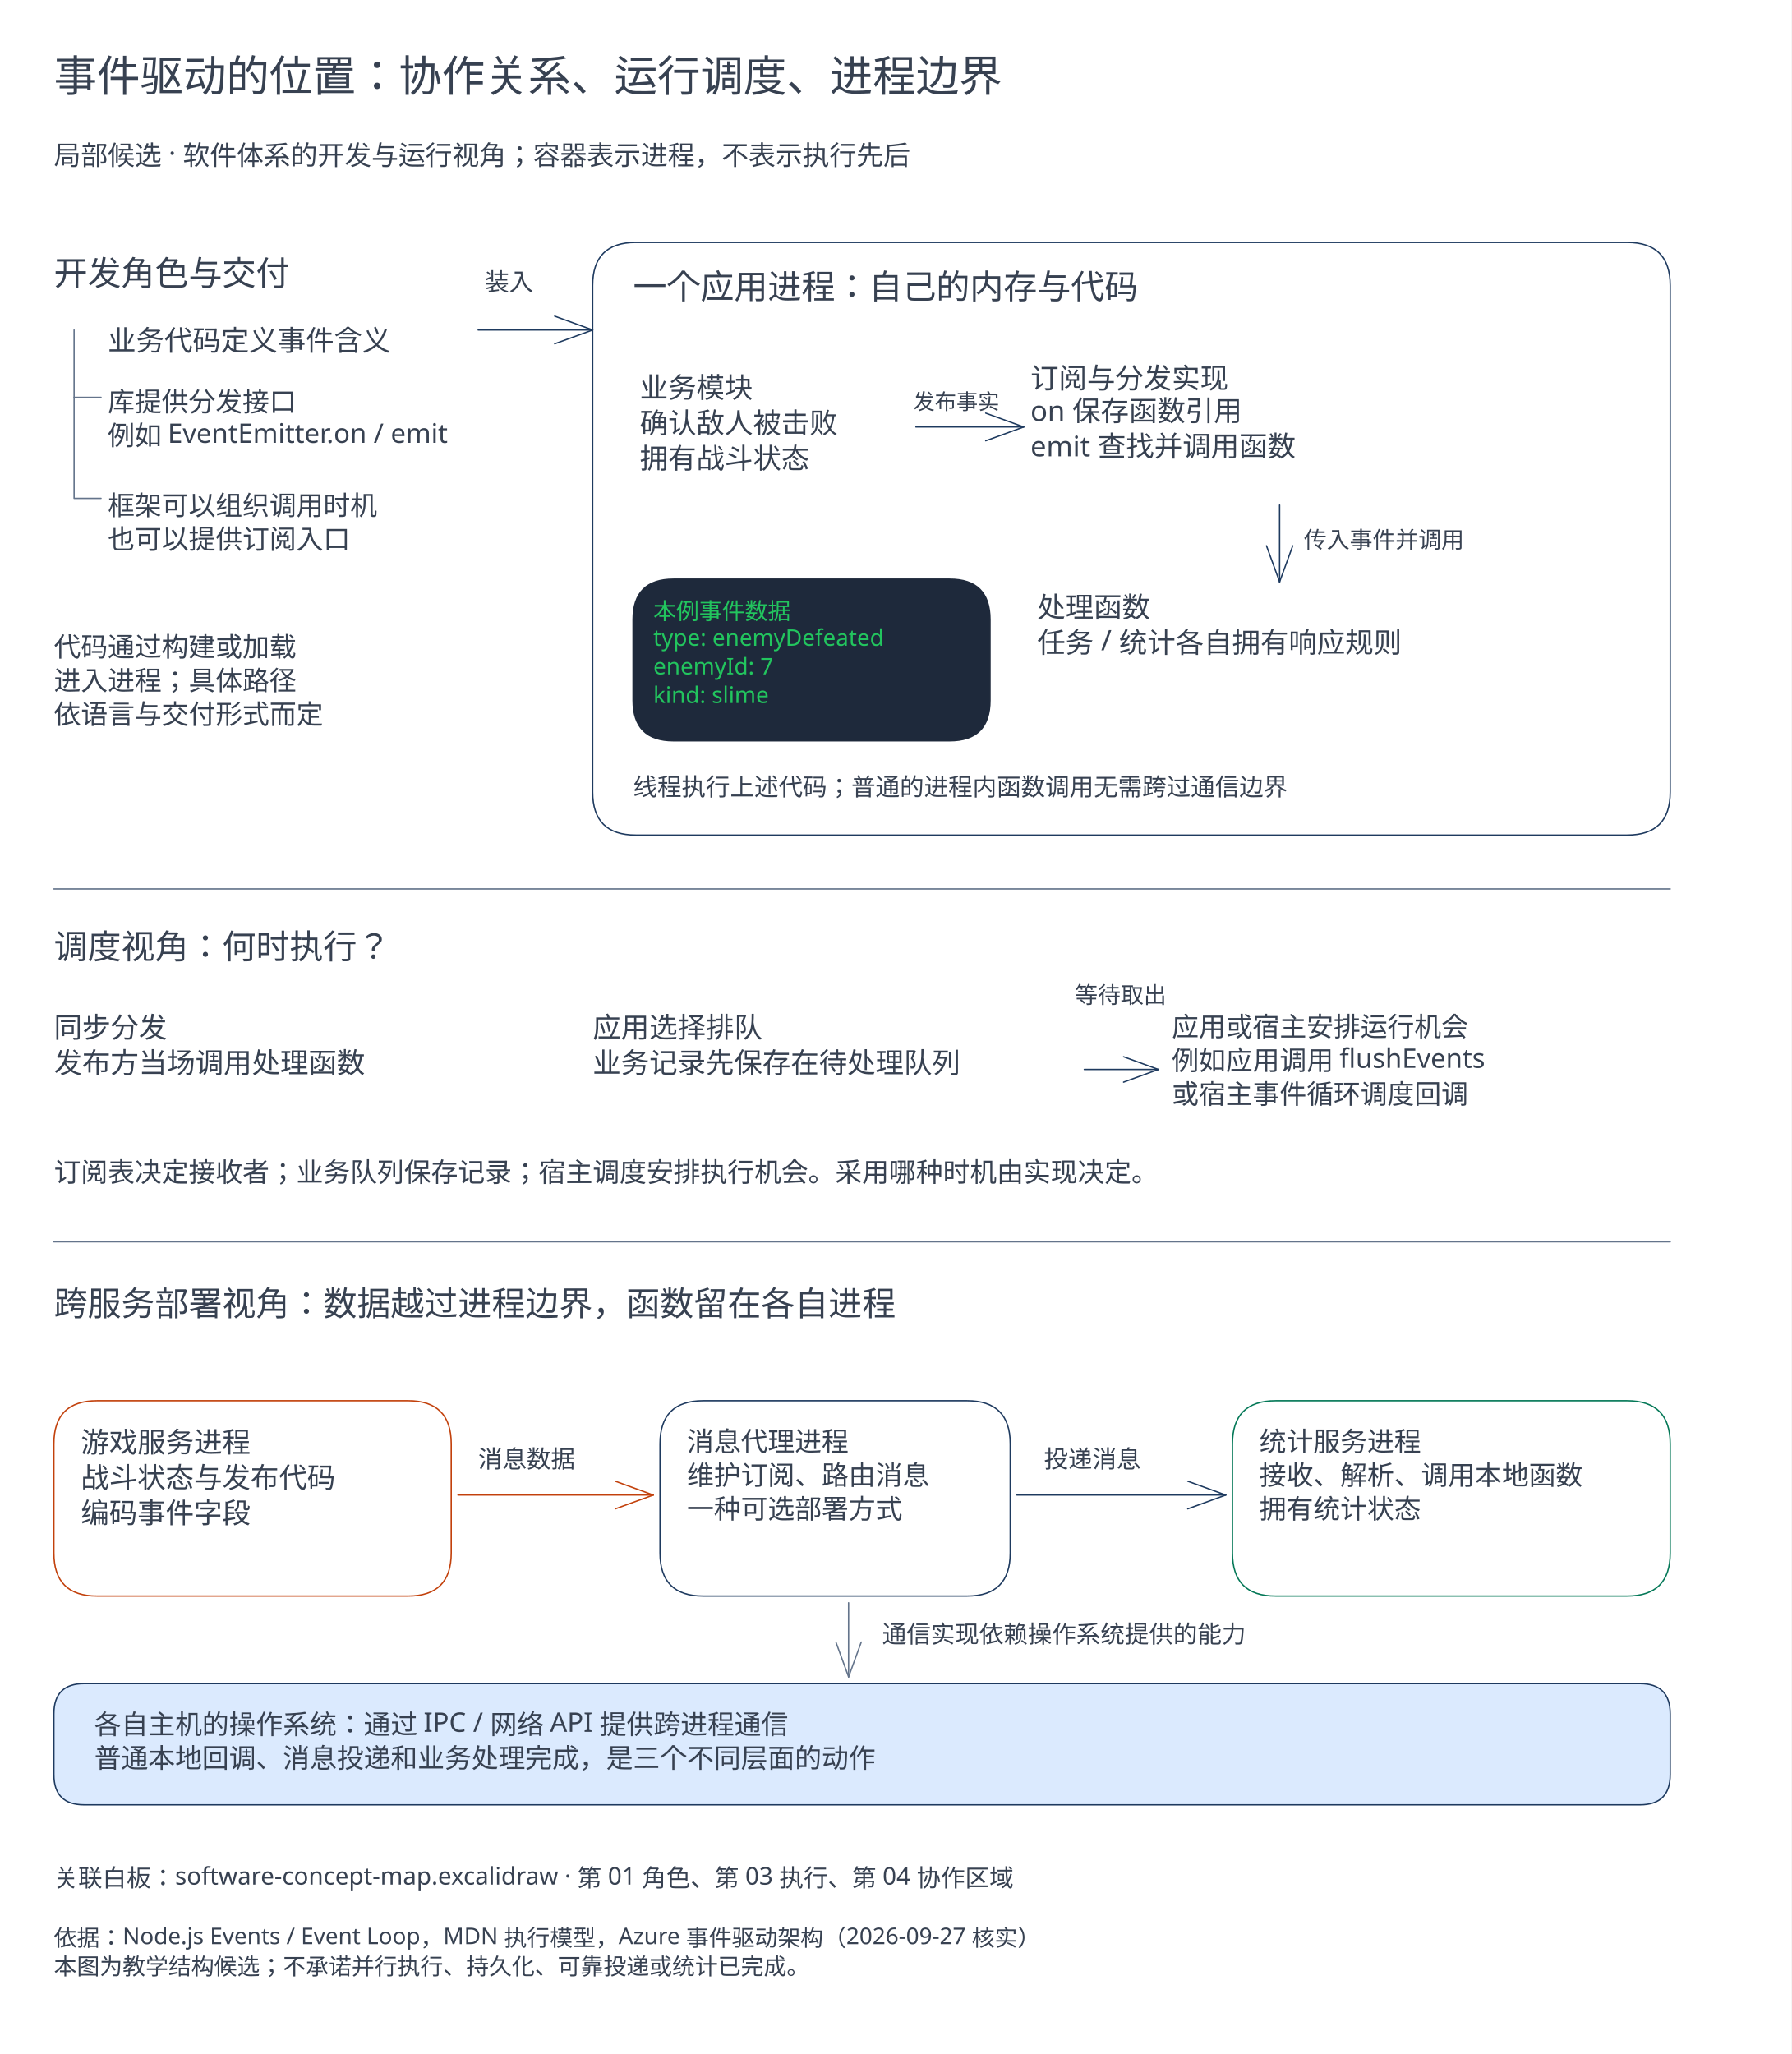
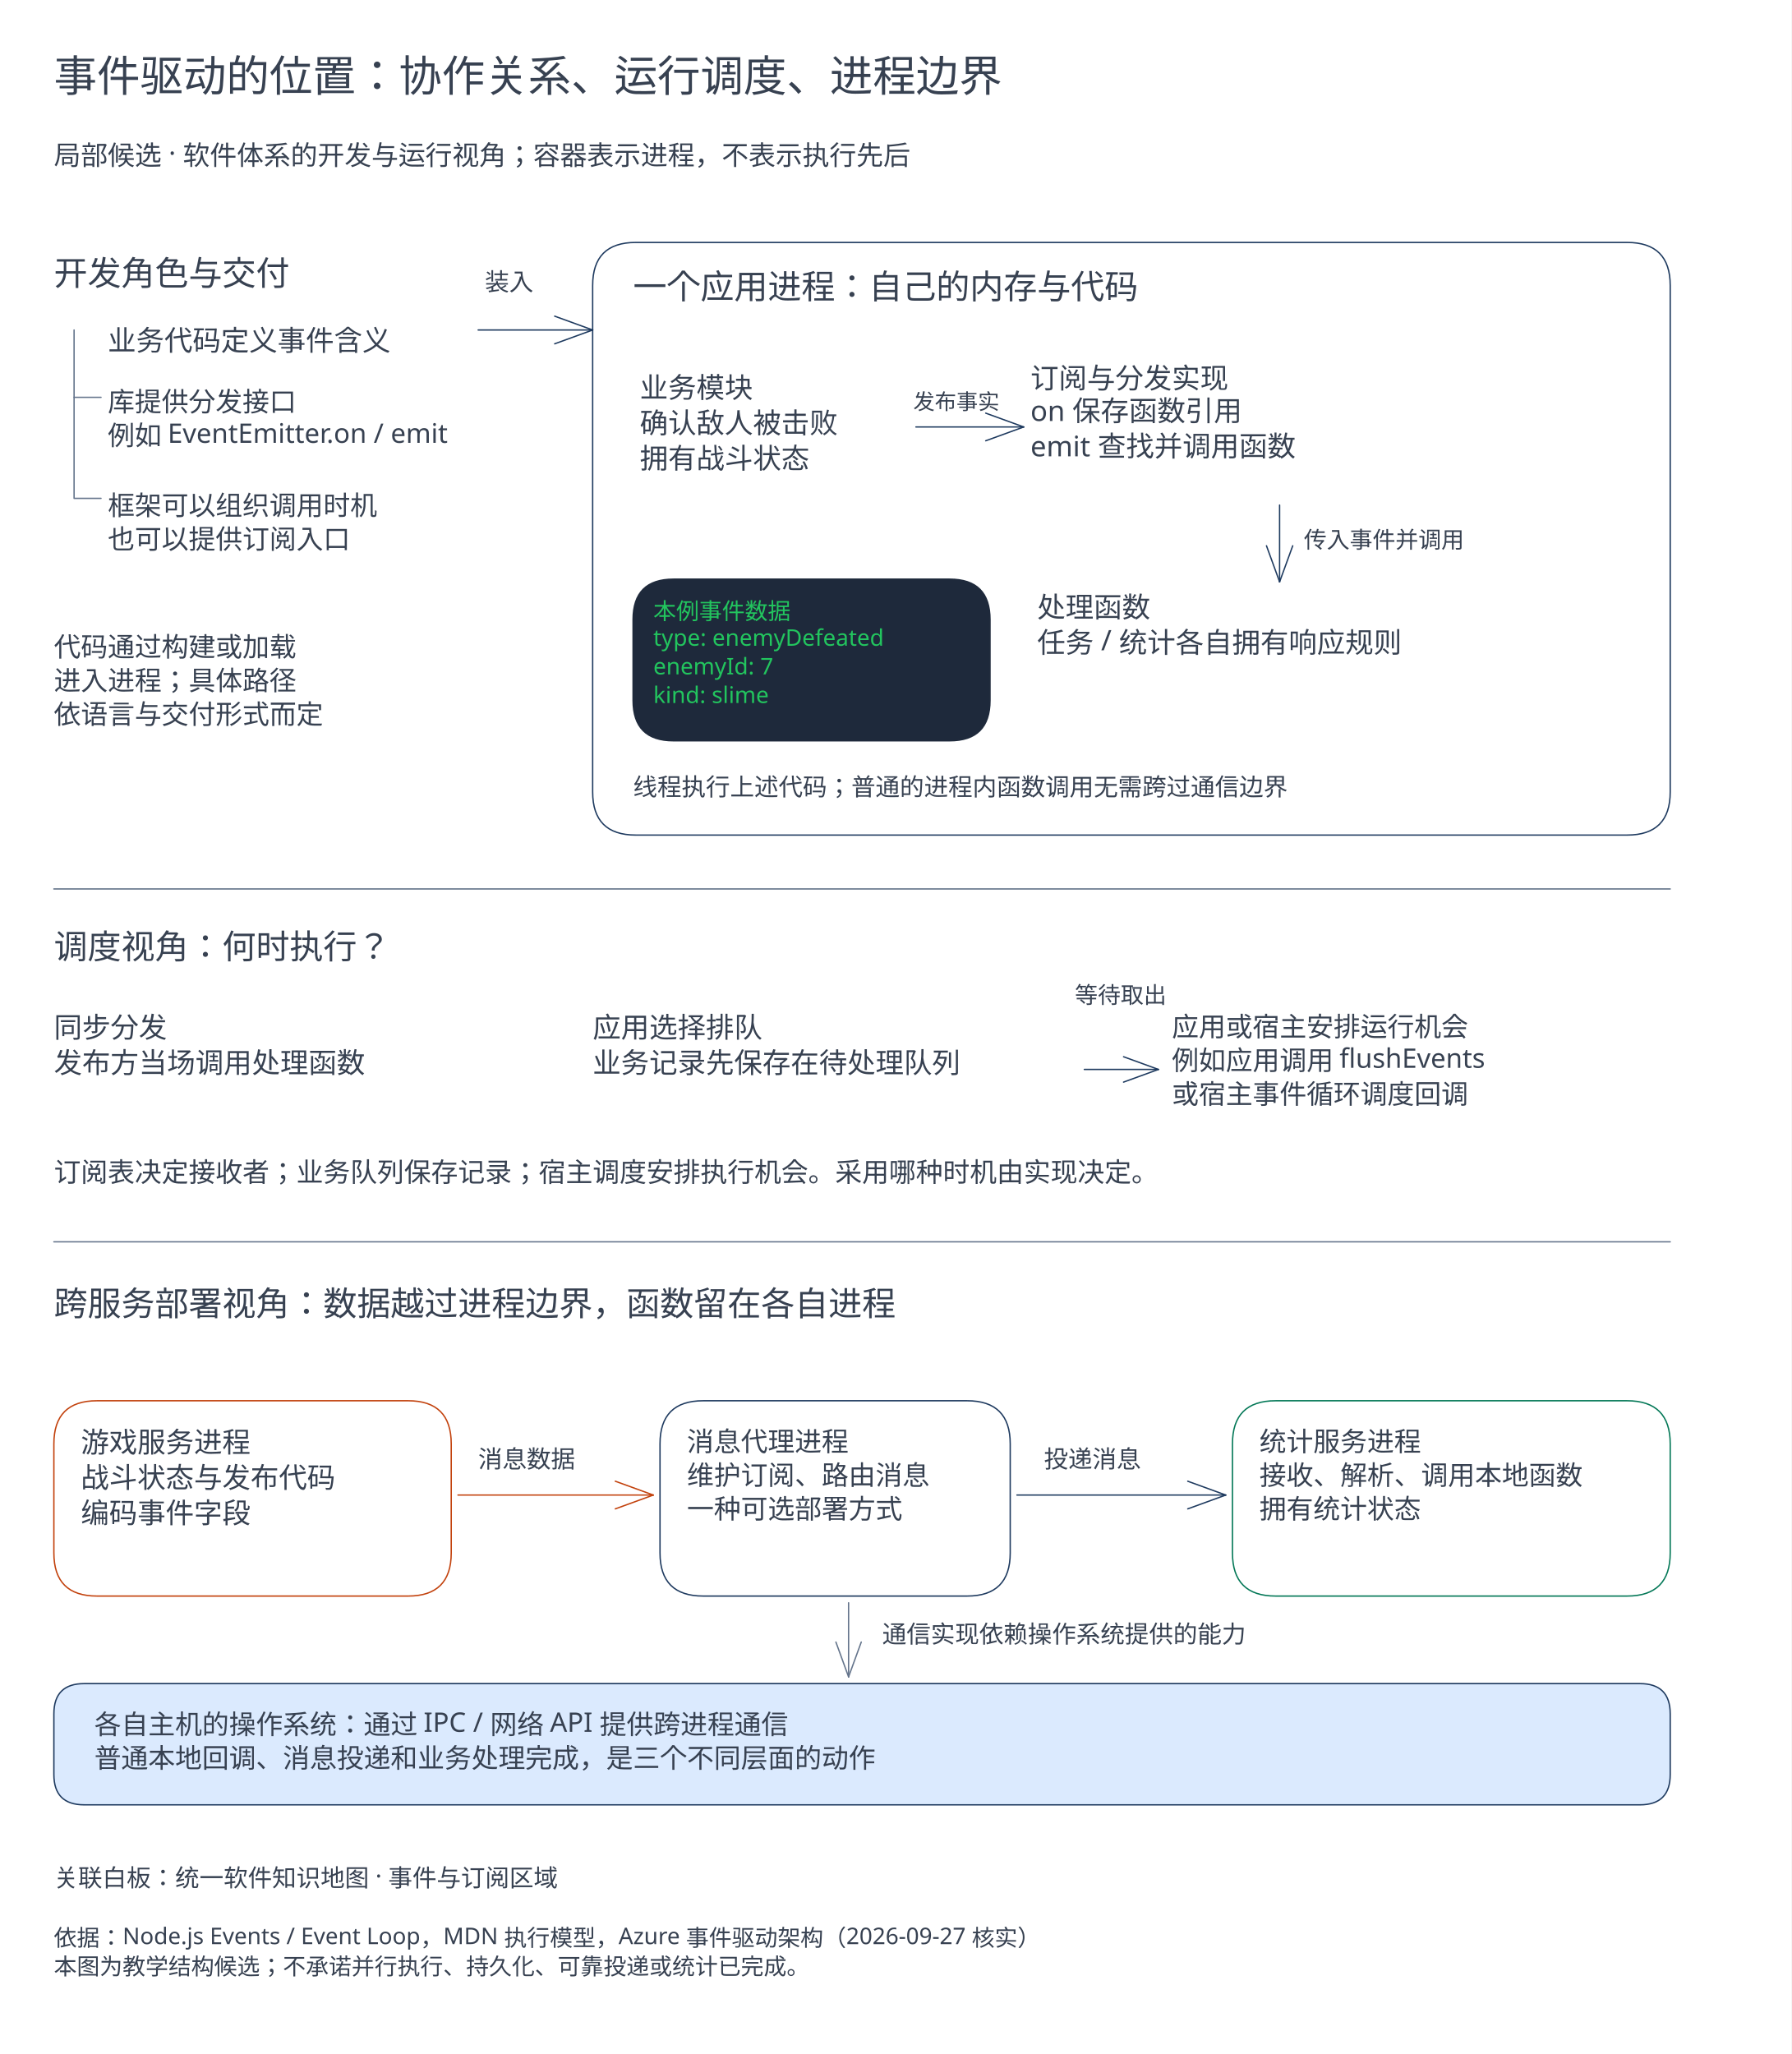
<svg xmlns="http://www.w3.org/2000/svg" version="1.1" viewBox="0 0 1330 1525" width="1330" height="1525">
  <defs>
    <style class="style-fonts">
      @font-face {
        font-family: "Virgil";
        src: url("https://unpkg.com/@excalidraw/excalidraw@undefined/dist/excalidraw-assets/Virgil.woff2");
      }
      @font-face {
        font-family: "Cascadia";
        src: url("https://unpkg.com/@excalidraw/excalidraw@undefined/dist/excalidraw-assets/Cascadia.woff2");
      }
      @font-face {
        font-family: "Assistant";
        src: url("https://unpkg.com/@excalidraw/excalidraw@undefined/dist/excalidraw-assets/Assistant-Regular.woff2");
      }
    </style>
  </defs>
  <rect x="0" y="0" width="1330" height="1525" fill="#ffffff" />
  <g transform="translate(40 40) rotate(0 620 25)">
    <text x="0" y="0" font-family="Cascadia, Segoe UI Emoji" font-size="32px" fill="#374151" text-anchor="start" style="white-space: pre;" direction="ltr" dominant-baseline="text-before-edge">事件驱动的位置：协作关系、运行调度、进程边界</text>
  </g>
  <g transform="translate(40 105) rotate(0 625 25)">
    <text x="0" y="0" font-family="Cascadia, Segoe UI Emoji" font-size="20px" fill="#374151" text-anchor="start" style="white-space: pre;" direction="ltr" dominant-baseline="text-before-edge">局部候选 · 软件体系的开发与运行视角；容器表示进程，不表示执行先后</text>
  </g>
  <g transform="translate(40 190) rotate(0 130 17.5)">
    <text x="0" y="0" font-family="Cascadia, Segoe UI Emoji" font-size="25px" fill="#374151" text-anchor="start" style="white-space: pre;" direction="ltr" dominant-baseline="text-before-edge">开发角色与交付</text>
  </g>
  <g stroke-linecap="round">
    <g transform="translate(55 245) rotate(0 10 62.5)">
      <path d="M0 0 C0 31.2, 0 62.39, 0 125 M0 0 C0 49.7, 0 99.4, 0 125 M0 125 C5 125, 9.99 125, 20 125 M0 125 C5.69 125, 11.38 125, 20 125" stroke="#64748b" stroke-width="1" fill="none" />
    </g>
  </g>
  <mask />
  <g stroke-linecap="round">
    <g transform="translate(55 295) rotate(0 10 0)">
      <path d="M0 0 C4.99 0, 9.98 0, 20 0 M0 0 C5.39 0, 10.78 0, 20 0" stroke="#64748b" stroke-width="1" fill="none" />
    </g>
  </g>
  <mask />
  <g transform="translate(80 242) rotate(0 135 15)">
    <text x="0" y="0" font-family="Cascadia, Segoe UI Emoji" font-size="21px" fill="#374151" text-anchor="start" style="white-space: pre;" direction="ltr" dominant-baseline="text-before-edge">业务代码定义事件含义</text>
  </g>
  <a href="https://nodejs.org/api/events.html">
    <g transform="translate(80 288) rotate(0 150 25)">
      <text x="0" y="0" font-family="Cascadia, Segoe UI Emoji" font-size="20px" fill="#374151" text-anchor="start" style="white-space: pre;" direction="ltr" dominant-baseline="text-before-edge">库提供分发接口</text>
      <text x="0" y="25" font-family="Cascadia, Segoe UI Emoji" font-size="20px" fill="#374151" text-anchor="start" style="white-space: pre;" direction="ltr" dominant-baseline="text-before-edge">例如 EventEmitter.on / emit</text>
    </g>
  </a>
  <g transform="translate(80 365) rotate(0 140 30)">
    <text x="0" y="0" font-family="Cascadia, Segoe UI Emoji" font-size="20px" fill="#374151" text-anchor="start" style="white-space: pre;" direction="ltr" dominant-baseline="text-before-edge">框架可以组织调用时机</text>
    <text x="0" y="25" font-family="Cascadia, Segoe UI Emoji" font-size="20px" fill="#374151" text-anchor="start" style="white-space: pre;" direction="ltr" dominant-baseline="text-before-edge">也可以提供订阅入口</text>
  </g>
  <g transform="translate(40 470) rotate(0 155 37.5)">
    <text x="0" y="0" font-family="Cascadia, Segoe UI Emoji" font-size="20px" fill="#374151" text-anchor="start" style="white-space: pre;" direction="ltr" dominant-baseline="text-before-edge">代码通过构建或加载</text>
    <text x="0" y="25" font-family="Cascadia, Segoe UI Emoji" font-size="20px" fill="#374151" text-anchor="start" style="white-space: pre;" direction="ltr" dominant-baseline="text-before-edge">进入进程；具体路径</text>
    <text x="0" y="50" font-family="Cascadia, Segoe UI Emoji" font-size="20px" fill="#374151" text-anchor="start" style="white-space: pre;" direction="ltr" dominant-baseline="text-before-edge">依语言与交付形式而定</text>
  </g>
  <g stroke-linecap="round">
    <g transform="translate(355 245) rotate(0 42.5 0)">
      <path d="M0 0 C21.22 0, 42.43 0, 85 0 M0 0 C19.51 0, 39.02 0, 85 0" stroke="#1e3a5f" stroke-width="1" fill="none" />
    </g>
    <g transform="translate(355 245) rotate(0 42.5 0)">
      <path d="M56.81 10.26 C63.85 7.7, 70.88 5.14, 85 0 M56.81 10.26 C63.28 7.91, 69.75 5.55, 85 0" stroke="#1e3a5f" stroke-width="1" fill="none" />
    </g>
    <g transform="translate(355 245) rotate(0 42.5 0)">
      <path d="M56.81 -10.26 C63.85 -7.7, 70.88 -5.14, 85 0 M56.81 -10.26 C63.28 -7.91, 69.75 -5.55, 85 0" stroke="#1e3a5f" stroke-width="1" fill="none" />
    </g>
  </g>
  <mask />
  <g transform="translate(360 200) rotate(0 40 12.5)">
    <text x="0" y="0" font-family="Cascadia, Segoe UI Emoji" font-size="18px" fill="#374151" text-anchor="start" style="white-space: pre;" direction="ltr" dominant-baseline="text-before-edge">装入</text>
  </g>
  <g stroke-linecap="round" transform="translate(440 180) rotate(0 400 220)">
    <path d="M32 0 C215.71 0, 399.42 0, 768 0 M32 0 C306.92 0, 581.84 0, 768 0 M768 0 C789.33 0, 800 10.67, 800 32 M768 0 C789.33 0, 800 10.67, 800 32 M800 32 C800 115.91, 800 199.81, 800 408 M800 32 C800 140.23, 800 248.46, 800 408 M800 408 C800 429.33, 789.33 440, 768 440 M800 408 C800 429.33, 789.33 440, 768 440 M768 440 C606.05 440, 444.09 440, 32 440 M768 440 C615.6 440, 463.19 440, 32 440 M32 440 C10.67 440, 0 429.33, 0 408 M32 440 C10.67 440, 0 429.33, 0 408 M0 408 C0 300.21, 0 192.42, 0 32 M0 408 C0 292.41, 0 176.82, 0 32 M0 32 C0 10.67, 10.67 0, 32 0 M0 32 C0 10.67, 10.67 0, 32 0" stroke="#1e3a5f" stroke-width="1" fill="none" />
  </g>
  <g transform="translate(470 200) rotate(0 325 16)">
    <text x="0" y="0" font-family="Cascadia, Segoe UI Emoji" font-size="25px" fill="#374151" text-anchor="start" style="white-space: pre;" direction="ltr" dominant-baseline="text-before-edge">一个应用进程：自己的内存与代码</text>
  </g>
  <g transform="translate(475 277) rotate(0 105 47.5)">
    <text x="0" y="0" font-family="Cascadia, Segoe UI Emoji" font-size="21px" fill="#374151" text-anchor="start" style="white-space: pre;" direction="ltr" dominant-baseline="text-before-edge">业务模块</text>
    <text x="0" y="26.25" font-family="Cascadia, Segoe UI Emoji" font-size="21px" fill="#374151" text-anchor="start" style="white-space: pre;" direction="ltr" dominant-baseline="text-before-edge">确认敌人被击败</text>
    <text x="0" y="52.5" font-family="Cascadia, Segoe UI Emoji" font-size="21px" fill="#374151" text-anchor="start" style="white-space: pre;" direction="ltr" dominant-baseline="text-before-edge">拥有战斗状态</text>
  </g>
  <g transform="translate(765 270) rotate(0 190 50)">
    <text x="0" y="0" font-family="Cascadia, Segoe UI Emoji" font-size="21px" fill="#374151" text-anchor="start" style="white-space: pre;" direction="ltr" dominant-baseline="text-before-edge">订阅与分发实现</text>
    <text x="0" y="26.25" font-family="Cascadia, Segoe UI Emoji" font-size="21px" fill="#374151" text-anchor="start" style="white-space: pre;" direction="ltr" dominant-baseline="text-before-edge">on 保存函数引用</text>
    <text x="0" y="52.5" font-family="Cascadia, Segoe UI Emoji" font-size="21px" fill="#374151" text-anchor="start" style="white-space: pre;" direction="ltr" dominant-baseline="text-before-edge">emit 查找并调用函数</text>
  </g>
  <g stroke-linecap="round">
    <g transform="translate(680 317) rotate(0 40 0)">
      <path d="M0 0 C19.97 0, 39.94 0, 80 0 M0 0 C20.92 0, 41.84 0, 80 0" stroke="#1e3a5f" stroke-width="1" fill="none" />
    </g>
    <g transform="translate(680 317) rotate(0 40 0)">
      <path d="M51.81 10.26 C58.85 7.7, 65.88 5.14, 80 0 M51.81 10.26 C59.18 7.58, 66.55 4.89, 80 0" stroke="#1e3a5f" stroke-width="1" fill="none" />
    </g>
    <g transform="translate(680 317) rotate(0 40 0)">
      <path d="M51.81 -10.26 C58.85 -7.7, 65.88 -5.14, 80 0 M51.81 -10.26 C59.18 -7.58, 66.55 -4.89, 80 0" stroke="#1e3a5f" stroke-width="1" fill="none" />
    </g>
  </g>
  <mask />
  <g transform="translate(678 290) rotate(0 43 11)">
    <text x="0" y="0" font-family="Cascadia, Segoe UI Emoji" font-size="16px" fill="#374151" text-anchor="start" style="white-space: pre;" direction="ltr" dominant-baseline="text-before-edge">发布事实</text>
  </g>
  <g transform="translate(770 440) rotate(0 170 32.5)">
    <text x="0" y="0" font-family="Cascadia, Segoe UI Emoji" font-size="21px" fill="#374151" text-anchor="start" style="white-space: pre;" direction="ltr" dominant-baseline="text-before-edge">处理函数</text>
    <text x="0" y="26.25" font-family="Cascadia, Segoe UI Emoji" font-size="21px" fill="#374151" text-anchor="start" style="white-space: pre;" direction="ltr" dominant-baseline="text-before-edge">任务 / 统计各自拥有响应规则</text>
  </g>
  <g stroke-linecap="round">
    <g transform="translate(950 375) rotate(0 0 28.5)">
      <path d="M0 0 C0 14.23, 0 28.46, 0 57 M0 0 C0 15.82, 0 31.63, 0 57" stroke="#1e3a5f" stroke-width="1" fill="none" />
    </g>
    <g transform="translate(950 375) rotate(0 0 28.5)">
      <path d="M-9.75 30.22 C-7.31 36.9, -4.88 43.59, 0 57 M-9.75 30.22 C-7.04 37.65, -4.34 45.08, 0 57" stroke="#1e3a5f" stroke-width="1" fill="none" />
    </g>
    <g transform="translate(950 375) rotate(0 0 28.5)">
      <path d="M9.75 30.22 C7.31 36.9, 4.88 43.59, 0 57 M9.75 30.22 C7.04 37.65, 4.34 45.08, 0 57" stroke="#1e3a5f" stroke-width="1" fill="none" />
    </g>
  </g>
  <mask />
  <g transform="translate(968 392) rotate(0 90 12)">
    <text x="0" y="0" font-family="Cascadia, Segoe UI Emoji" font-size="17px" fill="#374151" text-anchor="start" style="white-space: pre;" direction="ltr" dominant-baseline="text-before-edge">传入事件并调用</text>
  </g>
  <g stroke-linecap="round" transform="translate(470 430) rotate(0 132.5 60)">
    <path d="M30 0 C80.88 0, 131.76 0, 235 0 C255 0, 265 10, 265 30 C265 47.57, 265 65.15, 265 90 C265 110, 255 120, 235 120 C172.22 120, 109.45 120, 30 120 C10 120, 0 110, 0 90 C0 70.77, 0 51.55, 0 30 C0 10, 10 0, 30 0" stroke="none" stroke-width="0" fill="#1e293b" />
    <path d="M30 0 C81.18 0, 132.36 0, 235 0 M30 0 C75.4 0, 120.8 0, 235 0 M235 0 C255 0, 265 10, 265 30 M235 0 C255 0, 265 10, 265 30 M265 30 C265 52.84, 265 75.68, 265 90 M265 30 C265 53.61, 265 77.23, 265 90 M265 90 C265 110, 255 120, 235 120 M265 90 C265 110, 255 120, 235 120 M235 120 C160.97 120, 86.95 120, 30 120 M235 120 C163.36 120, 91.72 120, 30 120 M30 120 C10 120, 0 110, 0 90 M30 120 C10 120, 0 110, 0 90 M0 90 C0 73.92, 0 57.85, 0 30 M0 90 C0 66.29, 0 42.58, 0 30 M0 30 C0 10, 10 0, 30 0 M0 30 C0 10, 10 0, 30 0" stroke="#1e293b" stroke-width="1" fill="none" />
  </g>
  <g transform="translate(485 445) rotate(0 125 46)">
    <text x="0" y="0" font-family="Cascadia, Segoe UI Emoji" font-size="17px" fill="#22c55e" text-anchor="start" style="white-space: pre;" direction="ltr" dominant-baseline="text-before-edge">本例事件数据</text>
    <text x="0" y="21.25" font-family="Cascadia, Segoe UI Emoji" font-size="17px" fill="#22c55e" text-anchor="start" style="white-space: pre;" direction="ltr" dominant-baseline="text-before-edge">type: enemyDefeated</text>
    <text x="0" y="42.5" font-family="Cascadia, Segoe UI Emoji" font-size="17px" fill="#22c55e" text-anchor="start" style="white-space: pre;" direction="ltr" dominant-baseline="text-before-edge">enemyId: 7</text>
    <text x="0" y="63.75" font-family="Cascadia, Segoe UI Emoji" font-size="17px" fill="#22c55e" text-anchor="start" style="white-space: pre;" direction="ltr" dominant-baseline="text-before-edge">kind: slime</text>
  </g>
  <g transform="translate(470 575) rotate(0 375 12.5)">
    <text x="0" y="0" font-family="Cascadia, Segoe UI Emoji" font-size="18px" fill="#374151" text-anchor="start" style="white-space: pre;" direction="ltr" dominant-baseline="text-before-edge">线程执行上述代码；普通的进程内函数调用无需跨过通信边界</text>
  </g>
  <g stroke-linecap="round">
    <g transform="translate(40 660) rotate(0 600 0)">
      <path d="M0 0 C299.59 0, 599.19 0, 1200 0 M0 0 C284.95 0, 569.9 0, 1200 0" stroke="#64748b" stroke-width="1" fill="none" />
    </g>
  </g>
  <mask />
  <g transform="translate(40 690) rotate(0 170 17.5)">
    <text x="0" y="0" font-family="Cascadia, Segoe UI Emoji" font-size="25px" fill="#374151" text-anchor="start" style="white-space: pre;" direction="ltr" dominant-baseline="text-before-edge">调度视角：何时执行？</text>
  </g>
  <g transform="translate(40 752) rotate(0 180 30)">
    <text x="0" y="0" font-family="Cascadia, Segoe UI Emoji" font-size="21px" fill="#374151" text-anchor="start" style="white-space: pre;" direction="ltr" dominant-baseline="text-before-edge">同步分发</text>
    <text x="0" y="26.25" font-family="Cascadia, Segoe UI Emoji" font-size="21px" fill="#374151" text-anchor="start" style="white-space: pre;" direction="ltr" dominant-baseline="text-before-edge">发布方当场调用处理函数</text>
  </g>
  <g transform="translate(440 752) rotate(0 182.5 30)">
    <text x="0" y="0" font-family="Cascadia, Segoe UI Emoji" font-size="21px" fill="#374151" text-anchor="start" style="white-space: pre;" direction="ltr" dominant-baseline="text-before-edge">应用选择排队</text>
    <text x="0" y="26.25" font-family="Cascadia, Segoe UI Emoji" font-size="21px" fill="#374151" text-anchor="start" style="white-space: pre;" direction="ltr" dominant-baseline="text-before-edge">业务记录先保存在待处理队列</text>
  </g>
  <g transform="translate(870 752) rotate(0 182.5 45)">
    <text x="0" y="0" font-family="Cascadia, Segoe UI Emoji" font-size="20px" fill="#374151" text-anchor="start" style="white-space: pre;" direction="ltr" dominant-baseline="text-before-edge">应用或宿主安排运行机会</text>
    <text x="0" y="25" font-family="Cascadia, Segoe UI Emoji" font-size="20px" fill="#374151" text-anchor="start" style="white-space: pre;" direction="ltr" dominant-baseline="text-before-edge">例如应用调用 flushEvents</text>
    <text x="0" y="50" font-family="Cascadia, Segoe UI Emoji" font-size="20px" fill="#374151" text-anchor="start" style="white-space: pre;" direction="ltr" dominant-baseline="text-before-edge">或宿主事件循环调度回调</text>
  </g>
  <g stroke-linecap="round">
    <g transform="translate(805 794) rotate(0 27.5 0)">
      <path d="M0 0 C13.73 0, 27.47 0, 55 0 M0 0 C21.86 0, 43.72 0, 55 0" stroke="#1e3a5f" stroke-width="1" fill="none" />
    </g>
    <g transform="translate(805 794) rotate(0 27.5 0)">
      <path d="M29.16 9.41 C35.61 7.06, 42.06 4.71, 55 0 M29.16 9.41 C39.43 5.67, 49.7 1.93, 55 0" stroke="#1e3a5f" stroke-width="1" fill="none" />
    </g>
    <g transform="translate(805 794) rotate(0 27.5 0)">
      <path d="M29.16 -9.41 C35.61 -7.06, 42.06 -4.71, 55 0 M29.16 -9.41 C39.43 -5.67, 49.7 -1.93, 55 0" stroke="#1e3a5f" stroke-width="1" fill="none" />
    </g>
  </g>
  <mask />
  <g transform="translate(798 730) rotate(0 42.5 12.5)">
    <text x="0" y="0" font-family="Cascadia, Segoe UI Emoji" font-size="17px" fill="#374151" text-anchor="start" style="white-space: pre;" direction="ltr" dominant-baseline="text-before-edge">等待取出</text>
  </g>
  <g transform="translate(40 860) rotate(0 590 15)">
    <text x="0" y="0" font-family="Cascadia, Segoe UI Emoji" font-size="20px" fill="#374151" text-anchor="start" style="white-space: pre;" direction="ltr" dominant-baseline="text-before-edge">订阅表决定接收者；业务队列保存记录；宿主调度安排执行机会。采用哪种时机由实现决定。</text>
  </g>
  <g stroke-linecap="round">
    <g transform="translate(40 922) rotate(0 600 0)">
      <path d="M0 0 C299.64 0, 599.28 0, 1200 0 M0 0 C256.09 0, 512.18 0, 1200 0" stroke="#64748b" stroke-width="1" fill="none" />
    </g>
  </g>
  <mask />
  <g transform="translate(40 955) rotate(0 570 17.5)">
    <text x="0" y="0" font-family="Cascadia, Segoe UI Emoji" font-size="25px" fill="#374151" text-anchor="start" style="white-space: pre;" direction="ltr" dominant-baseline="text-before-edge">跨服务部署视角：数据越过进程边界，函数留在各自进程</text>
  </g>
  <g stroke-linecap="round" transform="translate(40 1040) rotate(0 147.5 72.5)">
    <path d="M32 0 C89.68 0, 147.36 0, 263 0 M32 0 C114.56 0, 197.12 0, 263 0 M263 0 C284.33 0, 295 10.67, 295 32 M263 0 C284.33 0, 295 10.67, 295 32 M295 32 C295 48.86, 295 65.73, 295 113 M295 32 C295 52.84, 295 73.69, 295 113 M295 113 C295 134.33, 284.33 145, 263 145 M295 113 C295 134.33, 284.33 145, 263 145 M263 145 C178.72 145, 94.44 145, 32 145 M263 145 C180.97 145, 98.94 145, 32 145 M32 145 C10.67 145, 0 134.33, 0 113 M32 145 C10.67 145, 0 134.33, 0 113 M0 113 C0 80.89, 0 48.77, 0 32 M0 113 C0 81.52, 0 50.05, 0 32 M0 32 C0 10.67, 10.67 0, 32 0 M0 32 C0 10.67, 10.67 0, 32 0" stroke="#c2410c" stroke-width="1" fill="none" />
  </g>
  <g transform="translate(60 1060) rotate(0 130 50)">
    <text x="0" y="0" font-family="Cascadia, Segoe UI Emoji" font-size="21px" fill="#374151" text-anchor="start" style="white-space: pre;" direction="ltr" dominant-baseline="text-before-edge">游戏服务进程</text>
    <text x="0" y="26.25" font-family="Cascadia, Segoe UI Emoji" font-size="21px" fill="#374151" text-anchor="start" style="white-space: pre;" direction="ltr" dominant-baseline="text-before-edge">战斗状态与发布代码</text>
    <text x="0" y="52.5" font-family="Cascadia, Segoe UI Emoji" font-size="21px" fill="#374151" text-anchor="start" style="white-space: pre;" direction="ltr" dominant-baseline="text-before-edge">编码事件字段</text>
  </g>
  <g stroke-linecap="round" transform="translate(490 1040) rotate(0 130 72.5)">
    <path d="M32 0 C80.94 0, 129.89 0, 228 0 M32 0 C91.07 0, 150.14 0, 228 0 M228 0 C249.33 0, 260 10.67, 260 32 M228 0 C249.33 0, 260 10.67, 260 32 M260 32 C260 51.7, 260 71.4, 260 113 M260 32 C260 51.15, 260 70.29, 260 113 M260 113 C260 134.33, 249.33 145, 228 145 M260 113 C260 134.33, 249.33 145, 228 145 M228 145 C150.35 145, 72.69 145, 32 145 M228 145 C152.2 145, 76.39 145, 32 145 M32 145 C10.67 145, 0 134.33, 0 113 M32 145 C10.67 145, 0 134.33, 0 113 M0 113 C0 83.02, 0 53.04, 0 32 M0 113 C0 85.34, 0 57.69, 0 32 M0 32 C0 10.67, 10.67 0, 32 0 M0 32 C0 10.67, 10.67 0, 32 0" stroke="#1e3a5f" stroke-width="1" fill="none" />
  </g>
  <g transform="translate(510 1060) rotate(0 117.5 50)">
    <text x="0" y="0" font-family="Cascadia, Segoe UI Emoji" font-size="20px" fill="#374151" text-anchor="start" style="white-space: pre;" direction="ltr" dominant-baseline="text-before-edge">消息代理进程</text>
    <text x="0" y="25" font-family="Cascadia, Segoe UI Emoji" font-size="20px" fill="#374151" text-anchor="start" style="white-space: pre;" direction="ltr" dominant-baseline="text-before-edge">维护订阅、路由消息</text>
    <text x="0" y="50" font-family="Cascadia, Segoe UI Emoji" font-size="20px" fill="#374151" text-anchor="start" style="white-space: pre;" direction="ltr" dominant-baseline="text-before-edge">一种可选部署方式</text>
  </g>
  <g stroke-linecap="round" transform="translate(915 1040) rotate(0 162.5 72.5)">
    <path d="M32 0 C97.18 0, 162.36 0, 293 0 M32 0 C96.04 0, 160.08 0, 293 0 M293 0 C314.33 0, 325 10.67, 325 32 M293 0 C314.33 0, 325 10.67, 325 32 M325 32 C325 54.54, 325 77.07, 325 113 M325 32 C325 49.45, 325 66.9, 325 113 M325 113 C325 134.33, 314.33 145, 293 145 M325 113 C325 134.33, 314.33 145, 293 145 M293 145 C233.61 145, 174.23 145, 32 145 M293 145 C236 145, 179 145, 32 145 M32 145 C10.67 145, 0 134.33, 0 113 M32 145 C10.67 145, 0 134.33, 0 113 M0 113 C0 85.16, 0 57.32, 0 32 M0 113 C0 89.17, 0 65.33, 0 32 M0 32 C0 10.67, 10.67 0, 32 0 M0 32 C0 10.67, 10.67 0, 32 0" stroke="#047857" stroke-width="1" fill="none" />
  </g>
  <g transform="translate(935 1060) rotate(0 145 50)">
    <text x="0" y="0" font-family="Cascadia, Segoe UI Emoji" font-size="20px" fill="#374151" text-anchor="start" style="white-space: pre;" direction="ltr" dominant-baseline="text-before-edge">统计服务进程</text>
    <text x="0" y="25" font-family="Cascadia, Segoe UI Emoji" font-size="20px" fill="#374151" text-anchor="start" style="white-space: pre;" direction="ltr" dominant-baseline="text-before-edge">接收、解析、调用本地函数</text>
    <text x="0" y="50" font-family="Cascadia, Segoe UI Emoji" font-size="20px" fill="#374151" text-anchor="start" style="white-space: pre;" direction="ltr" dominant-baseline="text-before-edge">拥有统计状态</text>
  </g>
  <g stroke-linecap="round">
    <g transform="translate(340 1110) rotate(0 72.5 0)">
      <path d="M0 0 C36.21 0, 72.42 0, 145 0 M0 0 C56.46 0, 112.91 0, 145 0" stroke="#c2410c" stroke-width="1" fill="none" />
    </g>
    <g transform="translate(340 1110) rotate(0 72.5 0)">
      <path d="M116.81 10.26 C123.85 7.7, 130.89 5.14, 145 0 M116.81 10.26 C127.79 6.27, 138.76 2.27, 145 0" stroke="#c2410c" stroke-width="1" fill="none" />
    </g>
    <g transform="translate(340 1110) rotate(0 72.5 0)">
      <path d="M116.81 -10.26 C123.85 -7.7, 130.89 -5.14, 145 0 M116.81 -10.26 C127.79 -6.27, 138.76 -2.27, 145 0" stroke="#c2410c" stroke-width="1" fill="none" />
    </g>
  </g>
  <mask />
  <g transform="translate(355 1074) rotate(0 57.5 12.5)">
    <text x="0" y="0" font-family="Cascadia, Segoe UI Emoji" font-size="18px" fill="#374151" text-anchor="start" style="white-space: pre;" direction="ltr" dominant-baseline="text-before-edge">消息数据</text>
  </g>
  <g stroke-linecap="round">
    <g transform="translate(755 1110) rotate(0 77.5 0)">
      <path d="M0 0 C38.71 0, 77.42 0, 155 0 M0 0 C51.67 0, 103.34 0, 155 0" stroke="#1e3a5f" stroke-width="1" fill="none" />
    </g>
    <g transform="translate(755 1110) rotate(0 77.5 0)">
      <path d="M126.81 10.26 C133.85 7.7, 140.89 5.14, 155 0 M126.81 10.26 C136.21 6.84, 145.6 3.42, 155 0" stroke="#1e3a5f" stroke-width="1" fill="none" />
    </g>
    <g transform="translate(755 1110) rotate(0 77.5 0)">
      <path d="M126.81 -10.26 C133.85 -7.7, 140.89 -5.14, 155 0 M126.81 -10.26 C136.21 -6.84, 145.6 -3.42, 155 0" stroke="#1e3a5f" stroke-width="1" fill="none" />
    </g>
  </g>
  <mask />
  <g transform="translate(775 1074) rotate(0 57.5 12.5)">
    <text x="0" y="0" font-family="Cascadia, Segoe UI Emoji" font-size="18px" fill="#374151" text-anchor="start" style="white-space: pre;" direction="ltr" dominant-baseline="text-before-edge">投递消息</text>
  </g>
  <g stroke-linecap="round">
    <g transform="translate(630 1190) rotate(0 0 27.5)">
      <path d="M0 0 C0 13.74, 0 27.47, 0 55 M0 0 C0 15.25, 0 30.51, 0 55" stroke="#64748b" stroke-width="1" fill="none" />
    </g>
    <g transform="translate(630 1190) rotate(0 0 27.5)">
      <path d="M-9.41 29.16 C-7.06 35.61, -4.71 42.07, 0 55 M-9.41 29.16 C-6.8 36.33, -4.19 43.49, 0 55" stroke="#64748b" stroke-width="1" fill="none" />
    </g>
    <g transform="translate(630 1190) rotate(0 0 27.5)">
      <path d="M9.41 29.16 C7.06 35.61, 4.71 42.07, 0 55 M9.41 29.16 C6.8 36.33, 4.19 43.49, 0 55" stroke="#64748b" stroke-width="1" fill="none" />
    </g>
  </g>
  <mask />
  <g transform="translate(655 1204) rotate(0 220 12.5)">
    <text x="0" y="0" font-family="Cascadia, Segoe UI Emoji" font-size="18px" fill="#374151" text-anchor="start" style="white-space: pre;" direction="ltr" dominant-baseline="text-before-edge">通信实现依赖操作系统提供的能力</text>
  </g>
  <g stroke-linecap="round" transform="translate(40 1250) rotate(0 600 45)">
    <path d="M22.5 0 C424.22 0, 825.95 0, 1177.5 0 C1192.5 0, 1200 7.5, 1200 22.5 C1200 32.71, 1200 42.91, 1200 67.5 C1200 82.5, 1192.5 90, 1177.5 90 C840.5 90, 503.5 90, 22.5 90 C7.5 90, 0 82.5, 0 67.5 C0 58.43, 0 49.37, 0 22.5 C0 7.5, 7.5 0, 22.5 0" stroke="none" stroke-width="0" fill="#dbeafe" />
    <path d="M22.5 0 C310.97 0, 599.45 0, 1177.5 0 M22.5 0 C278.13 0, 533.75 0, 1177.5 0 M1177.5 0 C1192.5 0, 1200 7.5, 1200 22.5 M1177.5 0 C1192.5 0, 1200 7.5, 1200 22.5 M1200 22.5 C1200 32.32, 1200 42.14, 1200 67.5 M1200 22.5 C1200 37.42, 1200 52.34, 1200 67.5 M1200 67.5 C1200 82.5, 1192.5 90, 1177.5 90 M1200 67.5 C1200 82.5, 1192.5 90, 1177.5 90 M1177.5 90 C769.89 90, 362.28 90, 22.5 90 M1177.5 90 C779.07 90, 380.64 90, 22.5 90 M22.5 90 C7.5 90, 0 82.5, 0 67.5 M22.5 90 C7.5 90, 0 82.5, 0 67.5 M0 67.5 C0 56.78, 0 46.06, 0 22.5 M0 67.5 C0 53.75, 0 40, 0 22.5 M0 22.5 C0 7.5, 7.5 0, 22.5 0 M0 22.5 C0 7.5, 7.5 0, 22.5 0" stroke="#1e3a5f" stroke-width="1" fill="none" />
  </g>
  <g transform="translate(70 1270) rotate(0 570 30)">
    <text x="0" y="0" font-family="Cascadia, Segoe UI Emoji" font-size="20px" fill="#374151" text-anchor="start" style="white-space: pre;" direction="ltr" dominant-baseline="text-before-edge">各自主机的操作系统：通过 IPC / 网络 API 提供跨进程通信</text>
    <text x="0" y="25" font-family="Cascadia, Segoe UI Emoji" font-size="20px" fill="#374151" text-anchor="start" style="white-space: pre;" direction="ltr" dominant-baseline="text-before-edge">普通本地回调、消息投递和业务处理完成，是三个不同层面的动作</text>
  </g>
-   <a href="../../../software-concept-map/software-concept-map.excalidraw">
+   <a href="/articles/knowledge-map/software-atlas.excalidraw">
    <g transform="translate(40 1385) rotate(0 600 15)">
-       <text x="0" y="0" font-family="Cascadia, Segoe UI Emoji" font-size="18px" fill="#374151" text-anchor="start" style="white-space: pre;" direction="ltr" dominant-baseline="text-before-edge">关联白板：software-concept-map.excalidraw · 第 01 角色、第 03 执行、第 04 协作区域</text>
+       <text x="0" y="0" font-family="Cascadia, Segoe UI Emoji" font-size="18px" fill="#374151" text-anchor="start" style="white-space: pre;" direction="ltr" dominant-baseline="text-before-edge">关联白板：统一软件知识地图 · 事件与订阅区域</text>
    </g>
  </a>
  <g transform="translate(40 1430) rotate(0 590 27.5)">
    <text x="0" y="0" font-family="Cascadia, Segoe UI Emoji" font-size="17px" fill="#374151" text-anchor="start" style="white-space: pre;" direction="ltr" dominant-baseline="text-before-edge">依据：Node.js Events / Event Loop，MDN 执行模型，Azure 事件驱动架构（2026-09-27 核实）</text>
    <text x="0" y="21.25" font-family="Cascadia, Segoe UI Emoji" font-size="17px" fill="#374151" text-anchor="start" style="white-space: pre;" direction="ltr" dominant-baseline="text-before-edge">本图为教学结构候选；不承诺并行执行、持久化、可靠投递或统计已完成。</text>
  </g>
</svg>
